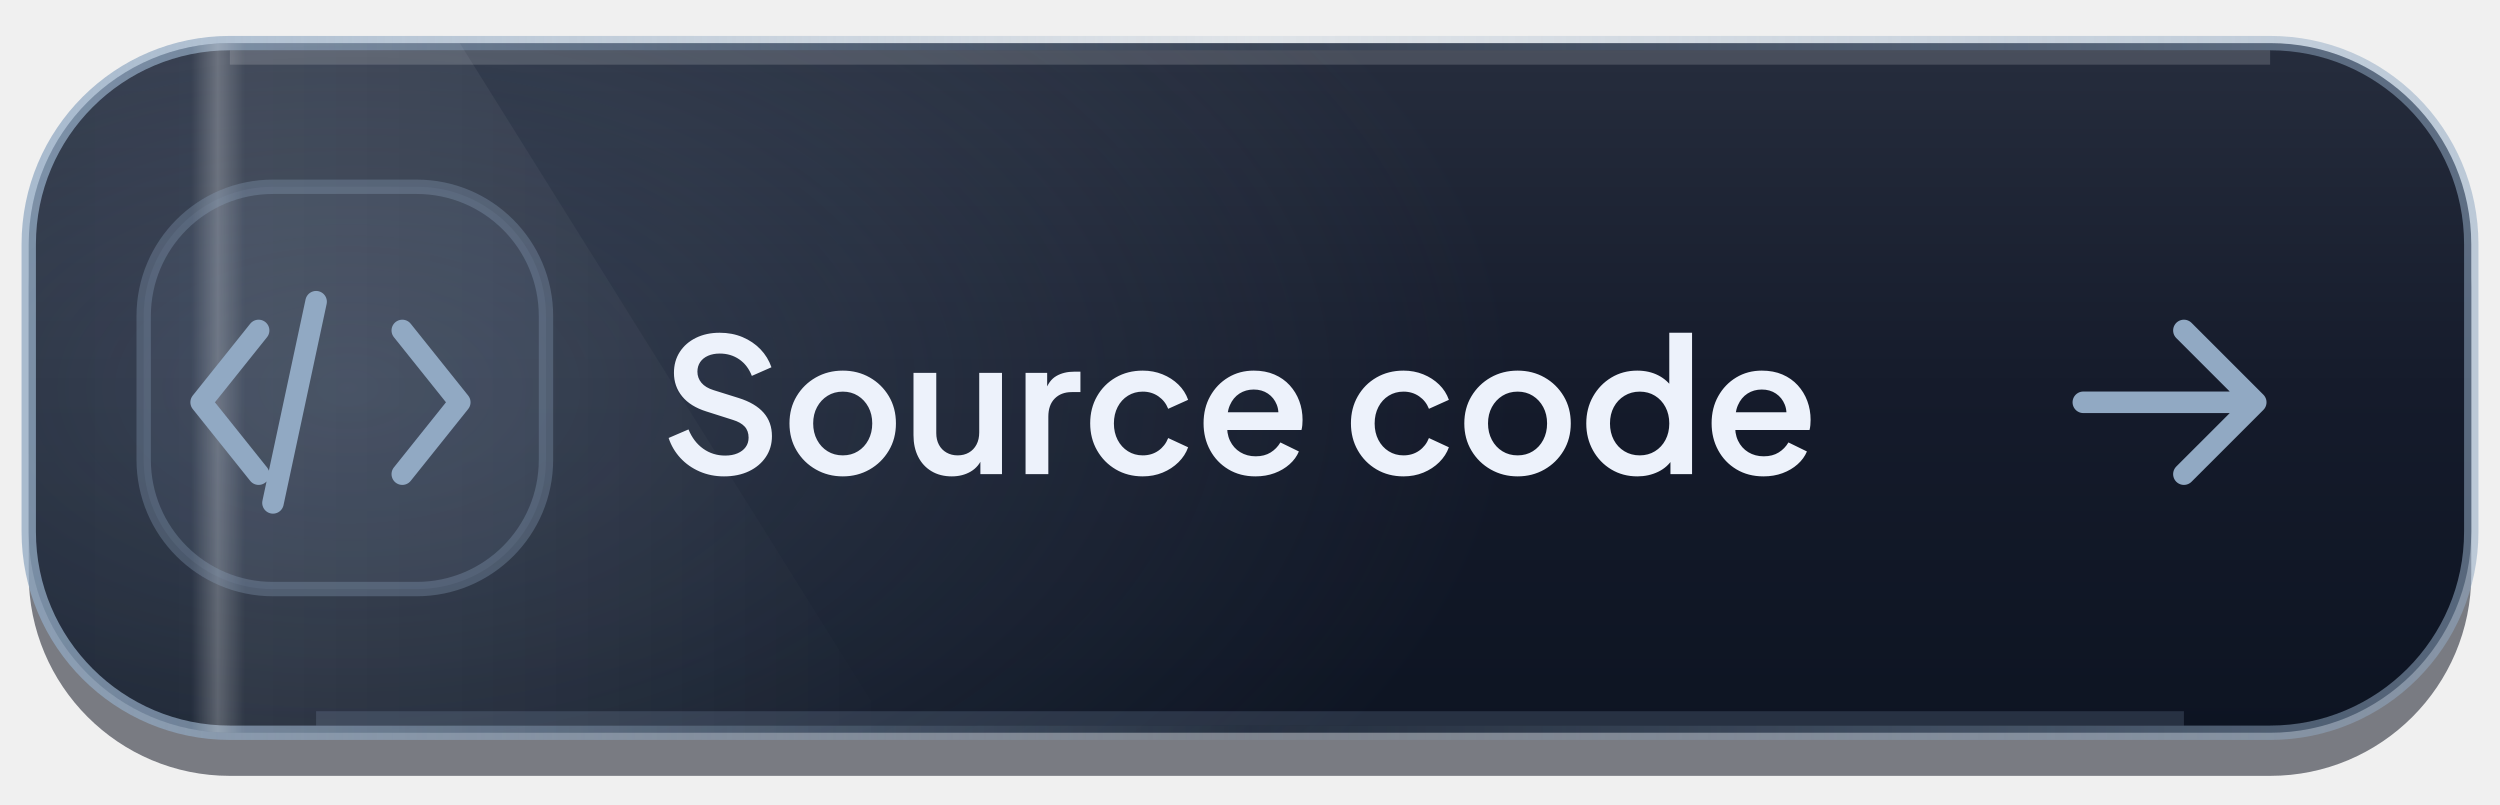
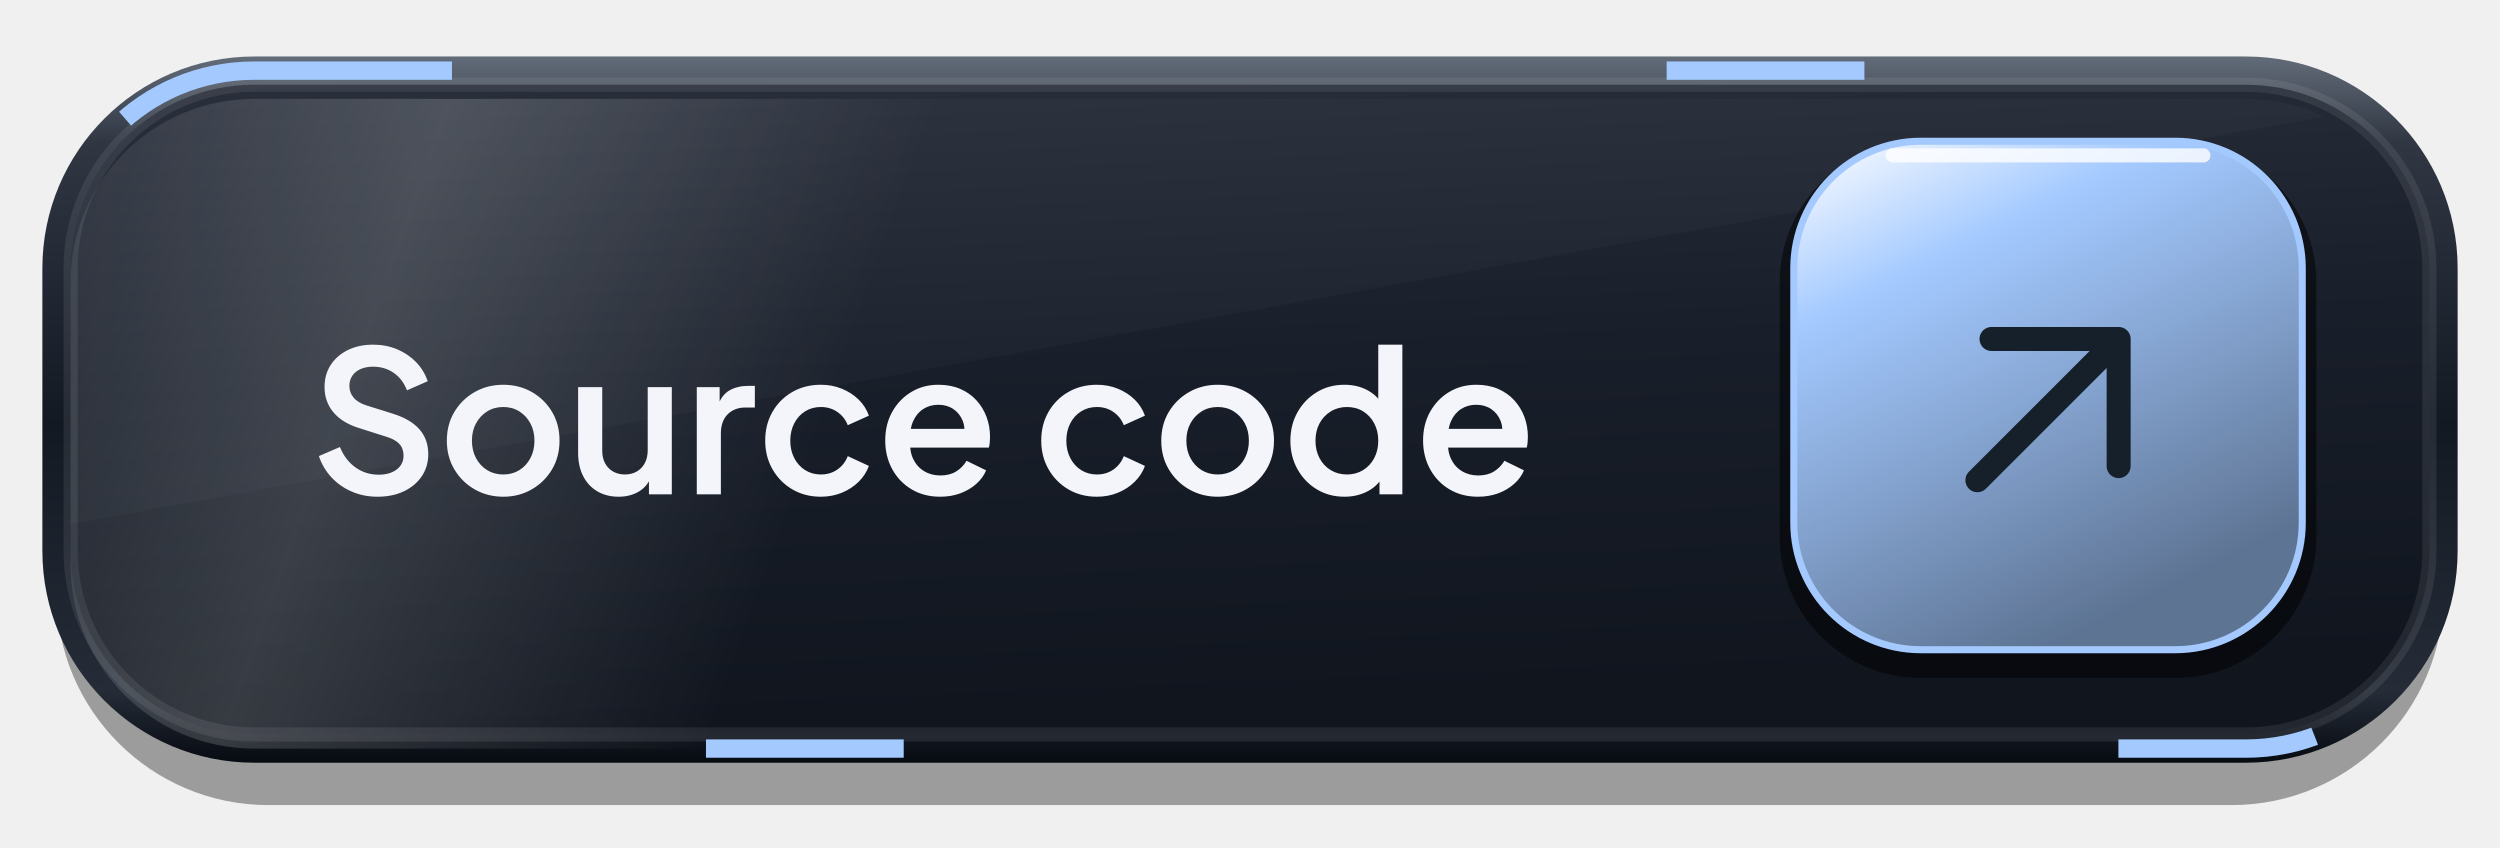
- <svg xmlns="http://www.w3.org/2000/svg" width="174" height="56" viewBox="0 0 174 56" role="img">
+ <svg xmlns="http://www.w3.org/2000/svg" width="177" height="60" viewBox="0 0 177 60" role="img" aria-label="Source code">
  <defs>
-     <linearGradient id="surface" x1="0" y1="0" x2="0" y2="1">
-       <stop stop-color="#262D3D" />
-       <stop offset=".5" stop-color="#151B2B" />
-       <stop offset="1" stop-color="#0D1422" />
+     <linearGradient id="metal" x2="0" y2="1">
+       <stop stop-color="#626B78" />
+       <stop offset=".12" stop-color="#303743" />
+       <stop offset=".52" stop-color="#131923" />
+       <stop offset=".9" stop-color="#252C37" />
+       <stop offset="1" stop-color="#070B12" />
    </linearGradient>
-     <linearGradient id="edge">
-       <stop stop-color="#91A9C3" stop-opacity=".75" />
-       <stop offset=".5" stop-color="#91A9C3" stop-opacity=".18" />
-       <stop offset="1" stop-color="#91A9C3" stop-opacity=".55" />
+     <linearGradient id="face" x2=".15" y2="1">
+       <stop stop-color="#292F3B" />
+       <stop offset=".48" stop-color="#191F2A" />
+       <stop offset="1" stop-color="#10151E" />
    </linearGradient>
-     <radialGradient id="light">
-       <stop stop-color="#91A9C3" stop-opacity=".24" />
-       <stop offset="1" stop-color="#91A9C3" stop-opacity="0" />
-     </radialGradient>
+     <linearGradient id="jewel" x2=".5" y2="1">
+       <stop stop-color="#FFFFFF" />
+       <stop offset=".3" stop-color="#A3C9FF" />
+       <stop offset="1" stop-color="#A3C9FF" stop-opacity=".55" />
+     </linearGradient>
    <linearGradient id="sweep">
      <stop stop-color="white" stop-opacity="0" />
-       <stop offset=".48" stop-color="white" stop-opacity=".03" />
-       <stop offset=".5" stop-color="white" stop-opacity=".28" />
-       <stop offset=".52" stop-color="white" stop-opacity=".08" />
+       <stop offset=".5" stop-color="white" stop-opacity=".16" />
      <stop offset="1" stop-color="white" stop-opacity="0" />
    </linearGradient>
-     <clipPath id="clip">
-       <rect x="2" y="3" width="170" height="48" rx="14" />
+     <linearGradient id="rail">
+       <stop stop-color="#A3C9FF" stop-opacity="0" />
+       <stop offset=".5" stop-color="#A3C9FF" />
+       <stop offset="1" stop-color="#A3C9FF" stop-opacity="0" />
+     </linearGradient>
+     <clipPath id="body">
+       <rect x="5" y="7" width="167" height="46" rx="13" />
+     </clipPath>
+     <clipPath id="arrowClip">
+       <rect x="132" y="18" width="24" height="24" rx="5" />
    </clipPath>
  </defs>
-   <style>@keyframes sweep{0%,12%{transform:translateX(-100px)}65%,100%{transform:translateX(274px)}}@keyframes halo{0%,100%{opacity:.45}40%{opacity:1}}@keyframes arrow{0%,35%,100%{transform:translateX(0);opacity:.7}50%{transform:translateX(3px);opacity:1}}.sweep{animation:sweep 7.2s cubic-bezier(.22,.61,.36,1) infinite}.halo{animation:halo 7.2s ease-in-out infinite}.arrow{animation:arrow 7.2s ease-in-out infinite}@media(prefers-reduced-motion:reduce){*{animation:none!important}}</style>
-   <rect x="2" y="6" width="170" height="48" rx="14" fill="#020714" fill-opacity=".5" />
-   <rect x="2" y="3" width="170" height="48" rx="14" fill="url(#surface)" stroke="url(#edge)" />
-   <g clip-path="url(#clip)">
-     <ellipse class="halo" cx="24" cy="27" rx="82" ry="48" fill="url(#light)" />
-     <g class="sweep">
-       <path d="M-32 3h64l30 48H-2z" fill="url(#sweep)" />
+   <style>
+  @keyframes polish{0%,12%{transform:translateX(-100px)}52%,100%{transform:translateX(277px)}}
+  @keyframes perimeter{0%{stroke-dashoffset:0;opacity:0}15%{opacity:.9}65%{opacity:.9}85%,100%{stroke-dashoffset:-100;opacity:0}}
+  @keyframes depart{0%,48%,100%{transform:translate(0,0);opacity:1}61%{transform:translate(19px,-19px);opacity:0}62%{transform:translate(-19px,19px);opacity:0}76%{transform:translate(0,0);opacity:1}}
+  @keyframes rail{0%,35%,100%{opacity:.3}55%,70%{opacity:1}}
+  .polish{animation:polish 7s cubic-bezier(.4,0,.2,1) infinite}
+  .perimeter{animation:perimeter 7s ease-in-out infinite}
+  .arrow{animation:depart 7s cubic-bezier(.22,1,.36,1) infinite}
+  .rail{animation:rail 7s ease-in-out infinite}
+  @media(prefers-reduced-motion:reduce){*{animation:none!important}.polish,.perimeter{opacity:0}}
+ </style>
+   <rect x="4" y="9" width="169" height="48" rx="15" fill="#000" fill-opacity=".35" />
+   <rect x="3" y="4" width="171" height="50" rx="15" fill="url(#metal)" />
+   <rect x="5" y="6" width="167" height="46" rx="13" fill="url(#face)" stroke="#FFFFFF" stroke-opacity=".08" />
+   <g clip-path="url(#body)">
+     <path d="M0 6H177L0 38Z" fill="white" fill-opacity=".025" />
+     <rect class="polish" x="0" y="-40" width="65" height="160" fill="url(#sweep)" transform="rotate(20)" />
+   </g>
+   <rect class="perimeter" x="4" y="5" width="169" height="48" rx="14" pathLength="100" fill="none" stroke="#A3C9FF" stroke-width="1.3" stroke-dasharray="14 86" />
+   <path class="rail" d="M22 52H155" stroke="url(#rail)" stroke-width="1.3" />
+   <g aria-label="Source code">
+     <path d="M26.729 35.168Q25.743 35.168 24.901 34.803Q24.058 34.438 23.459 33.788Q22.859 33.138 22.578 32.289L24.067 31.649Q24.448 32.581 25.17 33.095Q25.892 33.609 26.816 33.609Q27.348 33.609 27.741 33.44Q28.134 33.271 28.352 32.971Q28.571 32.671 28.571 32.267Q28.571 31.75 28.274 31.431Q27.976 31.111 27.385 30.931L25.404 30.301Q24.21 29.927 23.593 29.175Q22.977 28.424 22.977 27.405Q22.977 26.518 23.413 25.841Q23.85 25.165 24.627 24.784Q25.404 24.402 26.405 24.402Q27.343 24.402 28.122 24.732Q28.902 25.062 29.459 25.639Q30.017 26.217 30.285 26.99L28.814 27.636Q28.505 26.834 27.872 26.398Q27.239 25.961 26.41 25.961Q25.913 25.961 25.532 26.127Q25.152 26.294 24.944 26.603Q24.735 26.912 24.735 27.321Q24.735 27.79 25.036 28.152Q25.337 28.514 25.95 28.705L27.82 29.291Q29.07 29.682 29.696 30.394Q30.321 31.106 30.321 32.151Q30.321 33.035 29.864 33.716Q29.406 34.396 28.599 34.782Q27.793 35.168 26.729 35.168ZM35.633 35.168Q34.525 35.168 33.617 34.653Q32.71 34.137 32.173 33.239Q31.636 32.342 31.636 31.199Q31.636 30.053 32.17 29.162Q32.705 28.271 33.609 27.756Q34.514 27.241 35.633 27.241Q36.751 27.241 37.651 27.753Q38.551 28.266 39.084 29.157Q39.615 30.047 39.615 31.199Q39.615 32.347 39.076 33.245Q38.536 34.142 37.635 34.655Q36.735 35.168 35.633 35.168ZM35.633 33.593Q36.275 33.593 36.77 33.285Q37.265 32.977 37.552 32.433Q37.839 31.889 37.839 31.199Q37.839 30.509 37.552 29.975Q37.265 29.44 36.77 29.128Q36.275 28.816 35.633 28.816Q34.99 28.816 34.491 29.128Q33.991 29.44 33.701 29.975Q33.412 30.509 33.412 31.199Q33.412 31.889 33.701 32.433Q33.991 32.977 34.491 33.285Q34.99 33.593 35.633 33.593ZM43.798 35.168Q42.927 35.168 42.278 34.779Q41.63 34.391 41.281 33.695Q40.931 33 40.931 32.079V27.409H42.638V31.927Q42.638 32.424 42.839 32.8Q43.04 33.176 43.407 33.385Q43.774 33.593 44.243 33.593Q44.72 33.593 45.085 33.382Q45.45 33.171 45.654 32.785Q45.858 32.398 45.858 31.875V27.409H47.564V35.0H45.945V33.509L46.105 33.74Q45.839 34.442 45.225 34.805Q44.612 35.168 43.798 35.168ZM49.332 35.0V27.409H50.95V29.017L50.81 28.782Q51.068 27.979 51.633 27.649Q52.198 27.319 52.986 27.319H53.444V28.851H52.786Q52 28.851 51.519 29.333Q51.038 29.815 51.038 30.695V35.0ZM58.115 35.168Q56.983 35.168 56.094 34.646Q55.206 34.123 54.691 33.221Q54.176 32.319 54.176 31.19Q54.176 30.061 54.687 29.166Q55.198 28.271 56.09 27.756Q56.983 27.241 58.115 27.241Q58.911 27.241 59.597 27.519Q60.283 27.797 60.785 28.285Q61.288 28.773 61.517 29.43L60.022 30.104Q59.795 29.519 59.286 29.167Q58.778 28.816 58.115 28.816Q57.495 28.816 57.005 29.121Q56.515 29.426 56.234 29.968Q55.952 30.509 55.952 31.204Q55.952 31.894 56.234 32.435Q56.515 32.977 57.005 33.285Q57.495 33.593 58.115 33.593Q58.787 33.593 59.288 33.241Q59.79 32.889 60.022 32.294L61.517 32.987Q61.296 33.612 60.794 34.108Q60.292 34.603 59.606 34.885Q58.92 35.168 58.115 35.168ZM66.564 35.168Q65.409 35.168 64.531 34.639Q63.654 34.111 63.163 33.206Q62.674 32.301 62.674 31.185Q62.674 30.042 63.171 29.154Q63.669 28.266 64.519 27.753Q65.368 27.241 66.434 27.241Q67.308 27.241 67.984 27.533Q68.66 27.825 69.13 28.34Q69.6 28.856 69.847 29.519Q70.094 30.182 70.094 30.933Q70.094 31.125 70.075 31.327Q70.057 31.528 70.011 31.692H64.054V30.363H69.042L68.232 30.975Q68.366 30.31 68.157 29.788Q67.948 29.267 67.497 28.962Q67.047 28.658 66.434 28.658Q65.831 28.658 65.362 28.961Q64.894 29.264 64.646 29.831Q64.397 30.399 64.45 31.199Q64.389 31.938 64.654 32.493Q64.919 33.049 65.424 33.356Q65.928 33.663 66.581 33.663Q67.241 33.663 67.7 33.376Q68.16 33.089 68.431 32.623L69.817 33.301Q69.593 33.84 69.118 34.262Q68.643 34.685 67.993 34.927Q67.343 35.168 66.564 35.168ZM77.659 35.168Q76.526 35.168 75.638 34.646Q74.75 34.123 74.235 33.221Q73.719 32.319 73.719 31.19Q73.719 30.061 74.231 29.166Q74.742 28.271 75.634 27.756Q76.526 27.241 77.659 27.241Q78.455 27.241 79.141 27.519Q79.827 27.797 80.329 28.285Q80.831 28.773 81.061 29.43L79.566 30.104Q79.339 29.519 78.83 29.167Q78.322 28.816 77.659 28.816Q77.039 28.816 76.549 29.121Q76.059 29.426 75.778 29.968Q75.496 30.509 75.496 31.204Q75.496 31.894 75.778 32.435Q76.059 32.977 76.549 33.285Q77.039 33.593 77.659 33.593Q78.331 33.593 78.832 33.241Q79.334 32.889 79.566 32.294L81.061 32.987Q80.84 33.612 80.338 34.108Q79.836 34.603 79.15 34.885Q78.464 35.168 77.659 35.168ZM86.215 35.168Q85.107 35.168 84.199 34.653Q83.292 34.137 82.755 33.239Q82.218 32.342 82.218 31.199Q82.218 30.053 82.752 29.162Q83.287 28.271 84.191 27.756Q85.096 27.241 86.215 27.241Q87.333 27.241 88.233 27.753Q89.133 28.266 89.666 29.157Q90.198 30.047 90.198 31.199Q90.198 32.347 89.658 33.245Q89.118 34.142 88.217 34.655Q87.317 35.168 86.215 35.168ZM86.215 33.593Q86.857 33.593 87.352 33.285Q87.847 32.977 88.134 32.433Q88.421 31.889 88.421 31.199Q88.421 30.509 88.134 29.975Q87.847 29.44 87.352 29.128Q86.857 28.816 86.215 28.816Q85.572 28.816 85.073 29.128Q84.573 29.44 84.283 29.975Q83.994 30.509 83.994 31.199Q83.994 31.889 84.283 32.433Q84.573 32.977 85.073 33.285Q85.572 33.593 86.215 33.593ZM95.187 35.168Q94.093 35.168 93.227 34.644Q92.361 34.12 91.86 33.218Q91.359 32.316 91.359 31.204Q91.359 30.079 91.864 29.184Q92.369 28.289 93.233 27.765Q94.096 27.241 95.178 27.241Q96.065 27.241 96.756 27.595Q97.446 27.949 97.845 28.576L97.581 28.948V24.402H99.287V35.0H97.668V33.495L97.854 33.824Q97.462 34.478 96.75 34.823Q96.039 35.168 95.187 35.168ZM95.365 33.593Q96.007 33.593 96.507 33.285Q97.007 32.977 97.294 32.435Q97.581 31.894 97.581 31.204Q97.581 30.515 97.294 29.973Q97.007 29.431 96.507 29.123Q96.007 28.816 95.365 28.816Q94.728 28.816 94.218 29.128Q93.708 29.44 93.422 29.975Q93.136 30.509 93.136 31.204Q93.136 31.894 93.422 32.435Q93.708 32.977 94.215 33.285Q94.723 33.593 95.365 33.593ZM104.644 35.168Q103.489 35.168 102.611 34.639Q101.734 34.111 101.244 33.206Q100.754 32.301 100.754 31.185Q100.754 30.042 101.251 29.154Q101.749 28.266 102.599 27.753Q103.448 27.241 104.514 27.241Q105.388 27.241 106.064 27.533Q106.74 27.825 107.21 28.34Q107.68 28.856 107.927 29.519Q108.174 30.182 108.174 30.933Q108.174 31.125 108.155 31.327Q108.137 31.528 108.091 31.692H102.134V30.363H107.122L106.311 30.975Q106.446 30.31 106.237 29.788Q106.028 29.267 105.577 28.962Q105.127 28.658 104.514 28.658Q103.91 28.658 103.442 28.961Q102.974 29.264 102.726 29.831Q102.477 30.399 102.53 31.199Q102.469 31.938 102.734 32.493Q102.999 33.049 103.504 33.356Q104.008 33.663 104.661 33.663Q105.321 33.663 105.78 33.376Q106.24 33.089 106.511 32.623L107.897 33.301Q107.673 33.84 107.198 34.262Q106.723 34.685 106.073 34.927Q105.422 35.168 104.644 35.168Z" fill="#F3F5FA" />
+   </g>
+   <rect x="126" y="10" width="38" height="38" rx="10" fill="#000" fill-opacity=".5" />
+   <rect x="127" y="10" width="36" height="36" rx="9" fill="url(#jewel)" stroke="#A3C9FF" stroke-width=".5" />
+   <path d="M134 11h22" stroke="white" stroke-opacity=".8" stroke-linecap="round" />
+   <g clip-path="url(#arrowClip)">
+     <g transform="translate(145,29)">
+       <g class="arrow">
+         <path d="M-5 5 5-5M-4-5h9v9" fill="none" stroke="#15202B" stroke-width="1.7" stroke-linecap="round" stroke-linejoin="round" />
+       </g>
    </g>
-     <path d="M16 4H158" stroke="white" stroke-opacity=".16" />
-     <path d="M22 50H152" stroke="#91A9C3" stroke-opacity=".2" />
  </g>
-   <rect x="10" y="13" width="28" height="28" rx="9" fill="#91A9C3" fill-opacity=".1" stroke="#91A9C3" stroke-opacity=".3" />
-   <path d="M18 23l-4 5 4 5m10-10 4 5-4 5m-6-12-3 14" fill="none" stroke="#91A9C3" stroke-width="1.5" stroke-linejoin="round" stroke-linecap="round" />
-   <g aria-label="Source code">
-     <path d="M50.391 33.156Q49.476 33.156 48.693 32.817Q47.911 32.478 47.354 31.875Q46.798 31.271 46.536 30.483L47.919 29.888Q48.273 30.754 48.944 31.231Q49.614 31.708 50.472 31.708Q50.966 31.708 51.331 31.551Q51.696 31.395 51.899 31.116Q52.102 30.837 52.102 30.462Q52.102 29.982 51.826 29.686Q51.549 29.389 51 29.222L49.161 28.637Q48.052 28.289 47.48 27.591Q46.907 26.893 46.907 25.948Q46.907 25.124 47.312 24.496Q47.718 23.867 48.439 23.513Q49.161 23.159 50.09 23.159Q50.961 23.159 51.685 23.465Q52.409 23.772 52.927 24.308Q53.444 24.844 53.693 25.562L52.328 26.162Q52.04 25.418 51.453 25.012Q50.865 24.607 50.095 24.607Q49.633 24.607 49.28 24.761Q48.927 24.916 48.733 25.202Q48.54 25.489 48.54 25.87Q48.54 26.305 48.819 26.641Q49.099 26.978 49.668 27.155L51.405 27.699Q52.565 28.062 53.146 28.723Q53.727 29.384 53.727 30.355Q53.727 31.175 53.302 31.807Q52.877 32.439 52.128 32.798Q51.379 33.156 50.391 33.156ZM58.659 33.156Q57.63 33.156 56.788 32.677Q55.945 32.199 55.446 31.365Q54.947 30.532 54.947 29.471Q54.947 28.406 55.444 27.579Q55.94 26.752 56.78 26.273Q57.62 25.795 58.659 25.795Q59.697 25.795 60.533 26.271Q61.369 26.747 61.863 27.574Q62.357 28.401 62.357 29.471Q62.357 30.537 61.856 31.37Q61.355 32.204 60.519 32.68Q59.683 33.156 58.659 33.156ZM58.659 31.694Q59.255 31.694 59.715 31.407Q60.175 31.122 60.441 30.616Q60.708 30.111 60.708 29.471Q60.708 28.83 60.441 28.334Q60.175 27.837 59.715 27.547Q59.255 27.257 58.659 27.257Q58.062 27.257 57.598 27.547Q57.135 27.837 56.866 28.334Q56.597 28.83 56.597 29.471Q56.597 30.111 56.866 30.616Q57.135 31.122 57.598 31.407Q58.062 31.694 58.659 31.694ZM66.241 33.156Q65.432 33.156 64.83 32.795Q64.228 32.434 63.903 31.789Q63.579 31.143 63.579 30.288V25.951H65.164V30.146Q65.164 30.608 65.35 30.957Q65.537 31.307 65.878 31.5Q66.218 31.694 66.654 31.694Q67.097 31.694 67.436 31.498Q67.775 31.302 67.964 30.943Q68.154 30.584 68.154 30.098V25.951H69.738V33.0H68.235V31.616L68.383 31.83Q68.136 32.482 67.566 32.819Q66.997 33.156 66.241 33.156ZM71.379 33.0V25.951H72.882V27.444L72.752 27.226Q72.991 26.48 73.516 26.174Q74.041 25.868 74.772 25.868H75.198V27.29H74.587Q73.857 27.29 73.411 27.737Q72.964 28.185 72.964 29.003V33.0ZM79.535 33.156Q78.484 33.156 77.659 32.671Q76.834 32.186 76.356 31.348Q75.877 30.511 75.877 29.462Q75.877 28.414 76.352 27.583Q76.826 26.752 77.655 26.273Q78.484 25.795 79.535 25.795Q80.275 25.795 80.912 26.053Q81.549 26.312 82.015 26.765Q82.481 27.218 82.694 27.828L81.306 28.453Q81.095 27.91 80.623 27.584Q80.151 27.257 79.535 27.257Q78.96 27.257 78.505 27.541Q78.05 27.824 77.788 28.327Q77.527 28.83 77.527 29.475Q77.527 30.116 77.788 30.619Q78.05 31.122 78.505 31.407Q78.96 31.694 79.535 31.694Q80.159 31.694 80.625 31.367Q81.09 31.04 81.306 30.488L82.694 31.131Q82.489 31.711 82.023 32.171Q81.557 32.631 80.92 32.894Q80.283 33.156 79.535 33.156ZM87.381 33.156Q86.308 33.156 85.493 32.665Q84.678 32.175 84.223 31.334Q83.768 30.494 83.768 29.457Q83.768 28.396 84.231 27.572Q84.693 26.747 85.482 26.271Q86.271 25.795 87.26 25.795Q88.071 25.795 88.699 26.066Q89.327 26.337 89.764 26.816Q90.2 27.295 90.429 27.91Q90.658 28.526 90.658 29.224Q90.658 29.402 90.641 29.589Q90.624 29.776 90.582 29.929H85.05V28.694H89.682L88.929 29.262Q89.054 28.645 88.86 28.161Q88.666 27.677 88.248 27.394Q87.829 27.111 87.26 27.111Q86.7 27.111 86.265 27.392Q85.83 27.673 85.6 28.201Q85.369 28.728 85.418 29.471Q85.361 30.156 85.607 30.672Q85.853 31.188 86.322 31.473Q86.791 31.759 87.397 31.759Q88.01 31.759 88.436 31.492Q88.863 31.226 89.115 30.793L90.402 31.422Q90.194 31.923 89.752 32.315Q89.311 32.708 88.707 32.932Q88.104 33.156 87.381 33.156ZM97.683 33.156Q96.632 33.156 95.807 32.671Q94.982 32.186 94.504 31.348Q94.025 30.511 94.025 29.462Q94.025 28.414 94.5 27.583Q94.974 26.752 95.803 26.273Q96.632 25.795 97.683 25.795Q98.422 25.795 99.059 26.053Q99.697 26.312 100.163 26.765Q100.629 27.218 100.842 27.828L99.454 28.453Q99.243 27.91 98.771 27.584Q98.299 27.257 97.683 27.257Q97.108 27.257 96.653 27.541Q96.198 27.824 95.936 28.327Q95.675 28.83 95.675 29.475Q95.675 30.116 95.936 30.619Q96.198 31.122 96.653 31.407Q97.108 31.694 97.683 31.694Q98.307 31.694 98.773 31.367Q99.238 31.04 99.454 30.488L100.842 31.131Q100.637 31.711 100.171 32.171Q99.705 32.631 99.068 32.894Q98.431 33.156 97.683 33.156ZM105.628 33.156Q104.599 33.156 103.757 32.677Q102.914 32.199 102.415 31.365Q101.916 30.532 101.916 29.471Q101.916 28.406 102.413 27.579Q102.909 26.752 103.749 26.273Q104.589 25.795 105.628 25.795Q106.666 25.795 107.502 26.271Q108.338 26.747 108.832 27.574Q109.326 28.401 109.326 29.471Q109.326 30.537 108.825 31.37Q108.324 32.204 107.488 32.68Q106.652 33.156 105.628 33.156ZM105.628 31.694Q106.224 31.694 106.684 31.407Q107.144 31.122 107.41 30.616Q107.677 30.111 107.677 29.471Q107.677 28.83 107.41 28.334Q107.144 27.837 106.684 27.547Q106.224 27.257 105.628 27.257Q105.031 27.257 104.567 27.547Q104.104 27.837 103.835 28.334Q103.566 28.83 103.566 29.471Q103.566 30.111 103.835 30.616Q104.104 31.122 104.567 31.407Q105.031 31.694 105.628 31.694ZM113.959 33.156Q112.944 33.156 112.139 32.669Q111.335 32.183 110.87 31.345Q110.405 30.507 110.405 29.475Q110.405 28.431 110.874 27.599Q111.343 26.768 112.145 26.281Q112.947 25.795 113.951 25.795Q114.775 25.795 115.416 26.124Q116.057 26.453 116.428 27.035L116.182 27.381V23.159H117.767V33.0H116.263V31.602L116.436 31.908Q116.072 32.516 115.411 32.836Q114.751 33.156 113.959 33.156ZM114.125 31.694Q114.721 31.694 115.185 31.407Q115.649 31.122 115.916 30.619Q116.182 30.116 116.182 29.475Q116.182 28.835 115.916 28.332Q115.649 27.829 115.185 27.543Q114.721 27.257 114.125 27.257Q113.533 27.257 113.06 27.547Q112.586 27.837 112.32 28.334Q112.055 28.83 112.055 29.475Q112.055 30.116 112.32 30.619Q112.586 31.122 113.057 31.407Q113.529 31.694 114.125 31.694ZM122.741 33.156Q121.668 33.156 120.853 32.665Q120.038 32.175 119.583 31.334Q119.128 30.494 119.128 29.457Q119.128 28.396 119.591 27.572Q120.053 26.747 120.842 26.271Q121.631 25.795 122.62 25.795Q123.431 25.795 124.059 26.066Q124.687 26.337 125.124 26.816Q125.56 27.295 125.789 27.91Q126.018 28.526 126.018 29.224Q126.018 29.402 126.001 29.589Q125.984 29.776 125.942 29.929H120.41V28.694H125.042L124.289 29.262Q124.414 28.645 124.22 28.161Q124.026 27.677 123.608 27.394Q123.189 27.111 122.62 27.111Q122.06 27.111 121.625 27.392Q121.19 27.673 120.96 28.201Q120.729 28.728 120.778 29.471Q120.721 30.156 120.967 30.672Q121.213 31.188 121.682 31.473Q122.151 31.759 122.757 31.759Q123.37 31.759 123.796 31.492Q124.223 31.226 124.475 30.793L125.762 31.422Q125.554 31.923 125.112 32.315Q124.671 32.708 124.067 32.932Q123.464 33.156 122.741 33.156Z" fill="#EDF2FB" />
-   </g>
-   <path class="arrow" d="M145 28h12m-5-5 5 5-5 5" fill="none" stroke="#91A9C3" stroke-width="1.5" stroke-linecap="round" stroke-linejoin="round" />
</svg>
